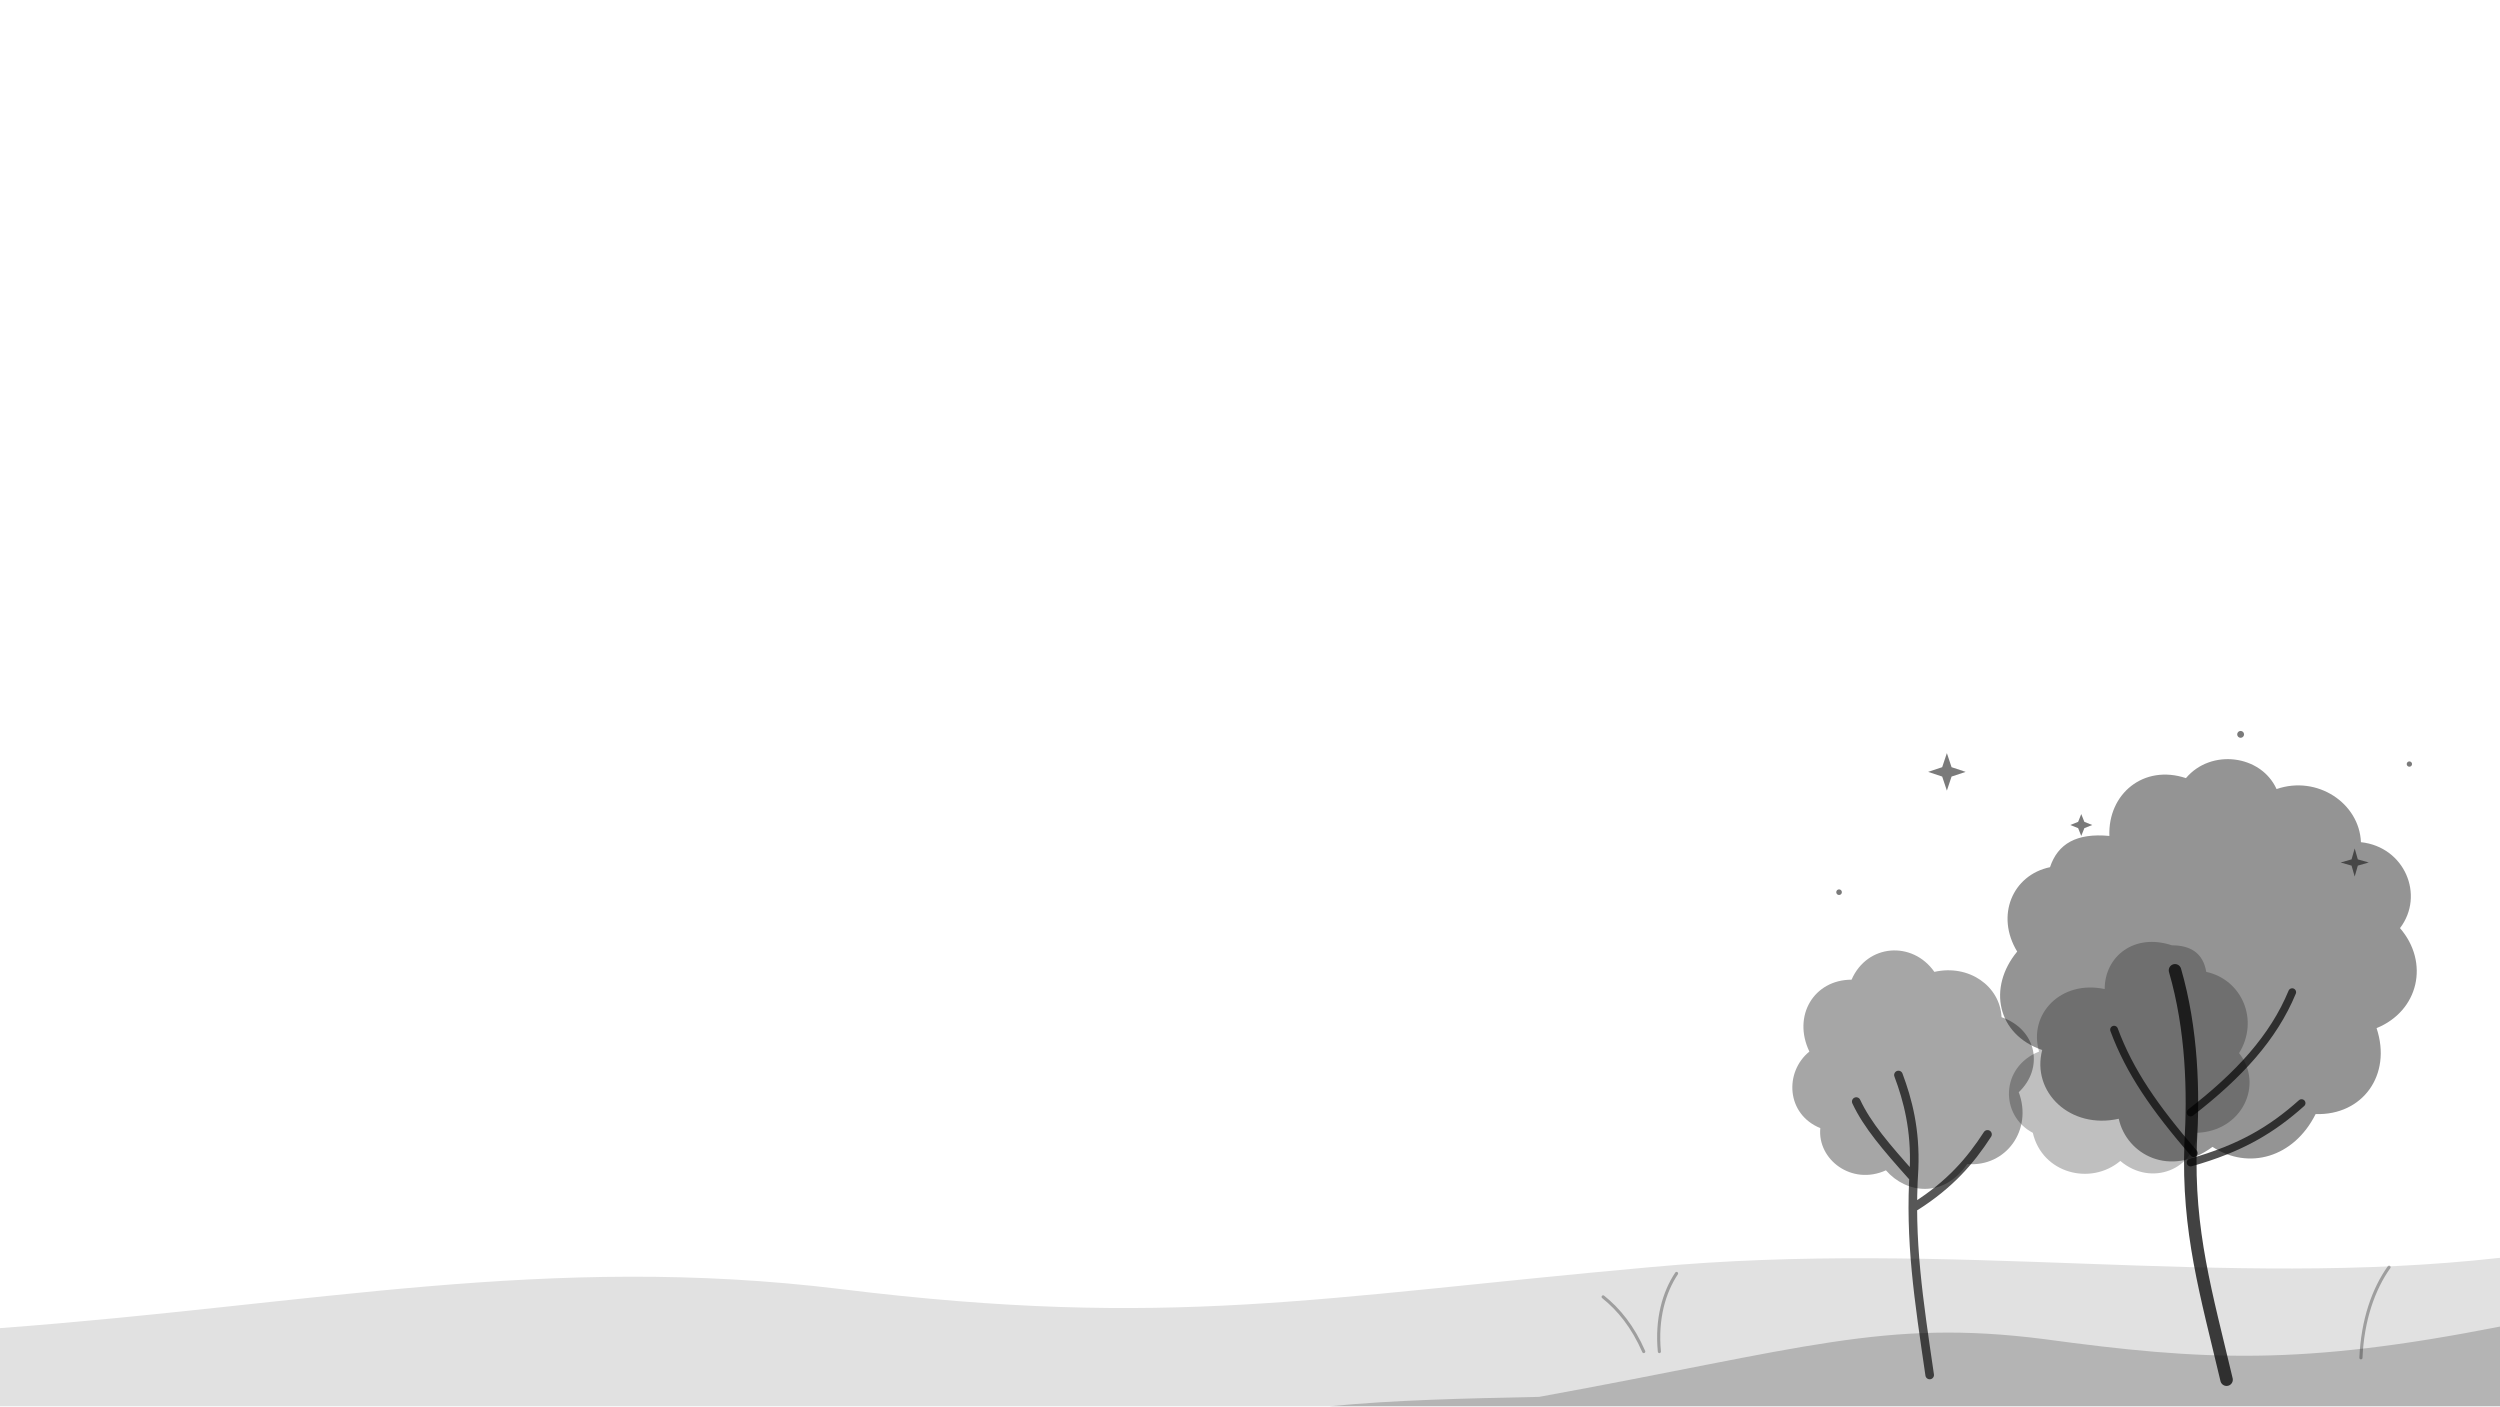
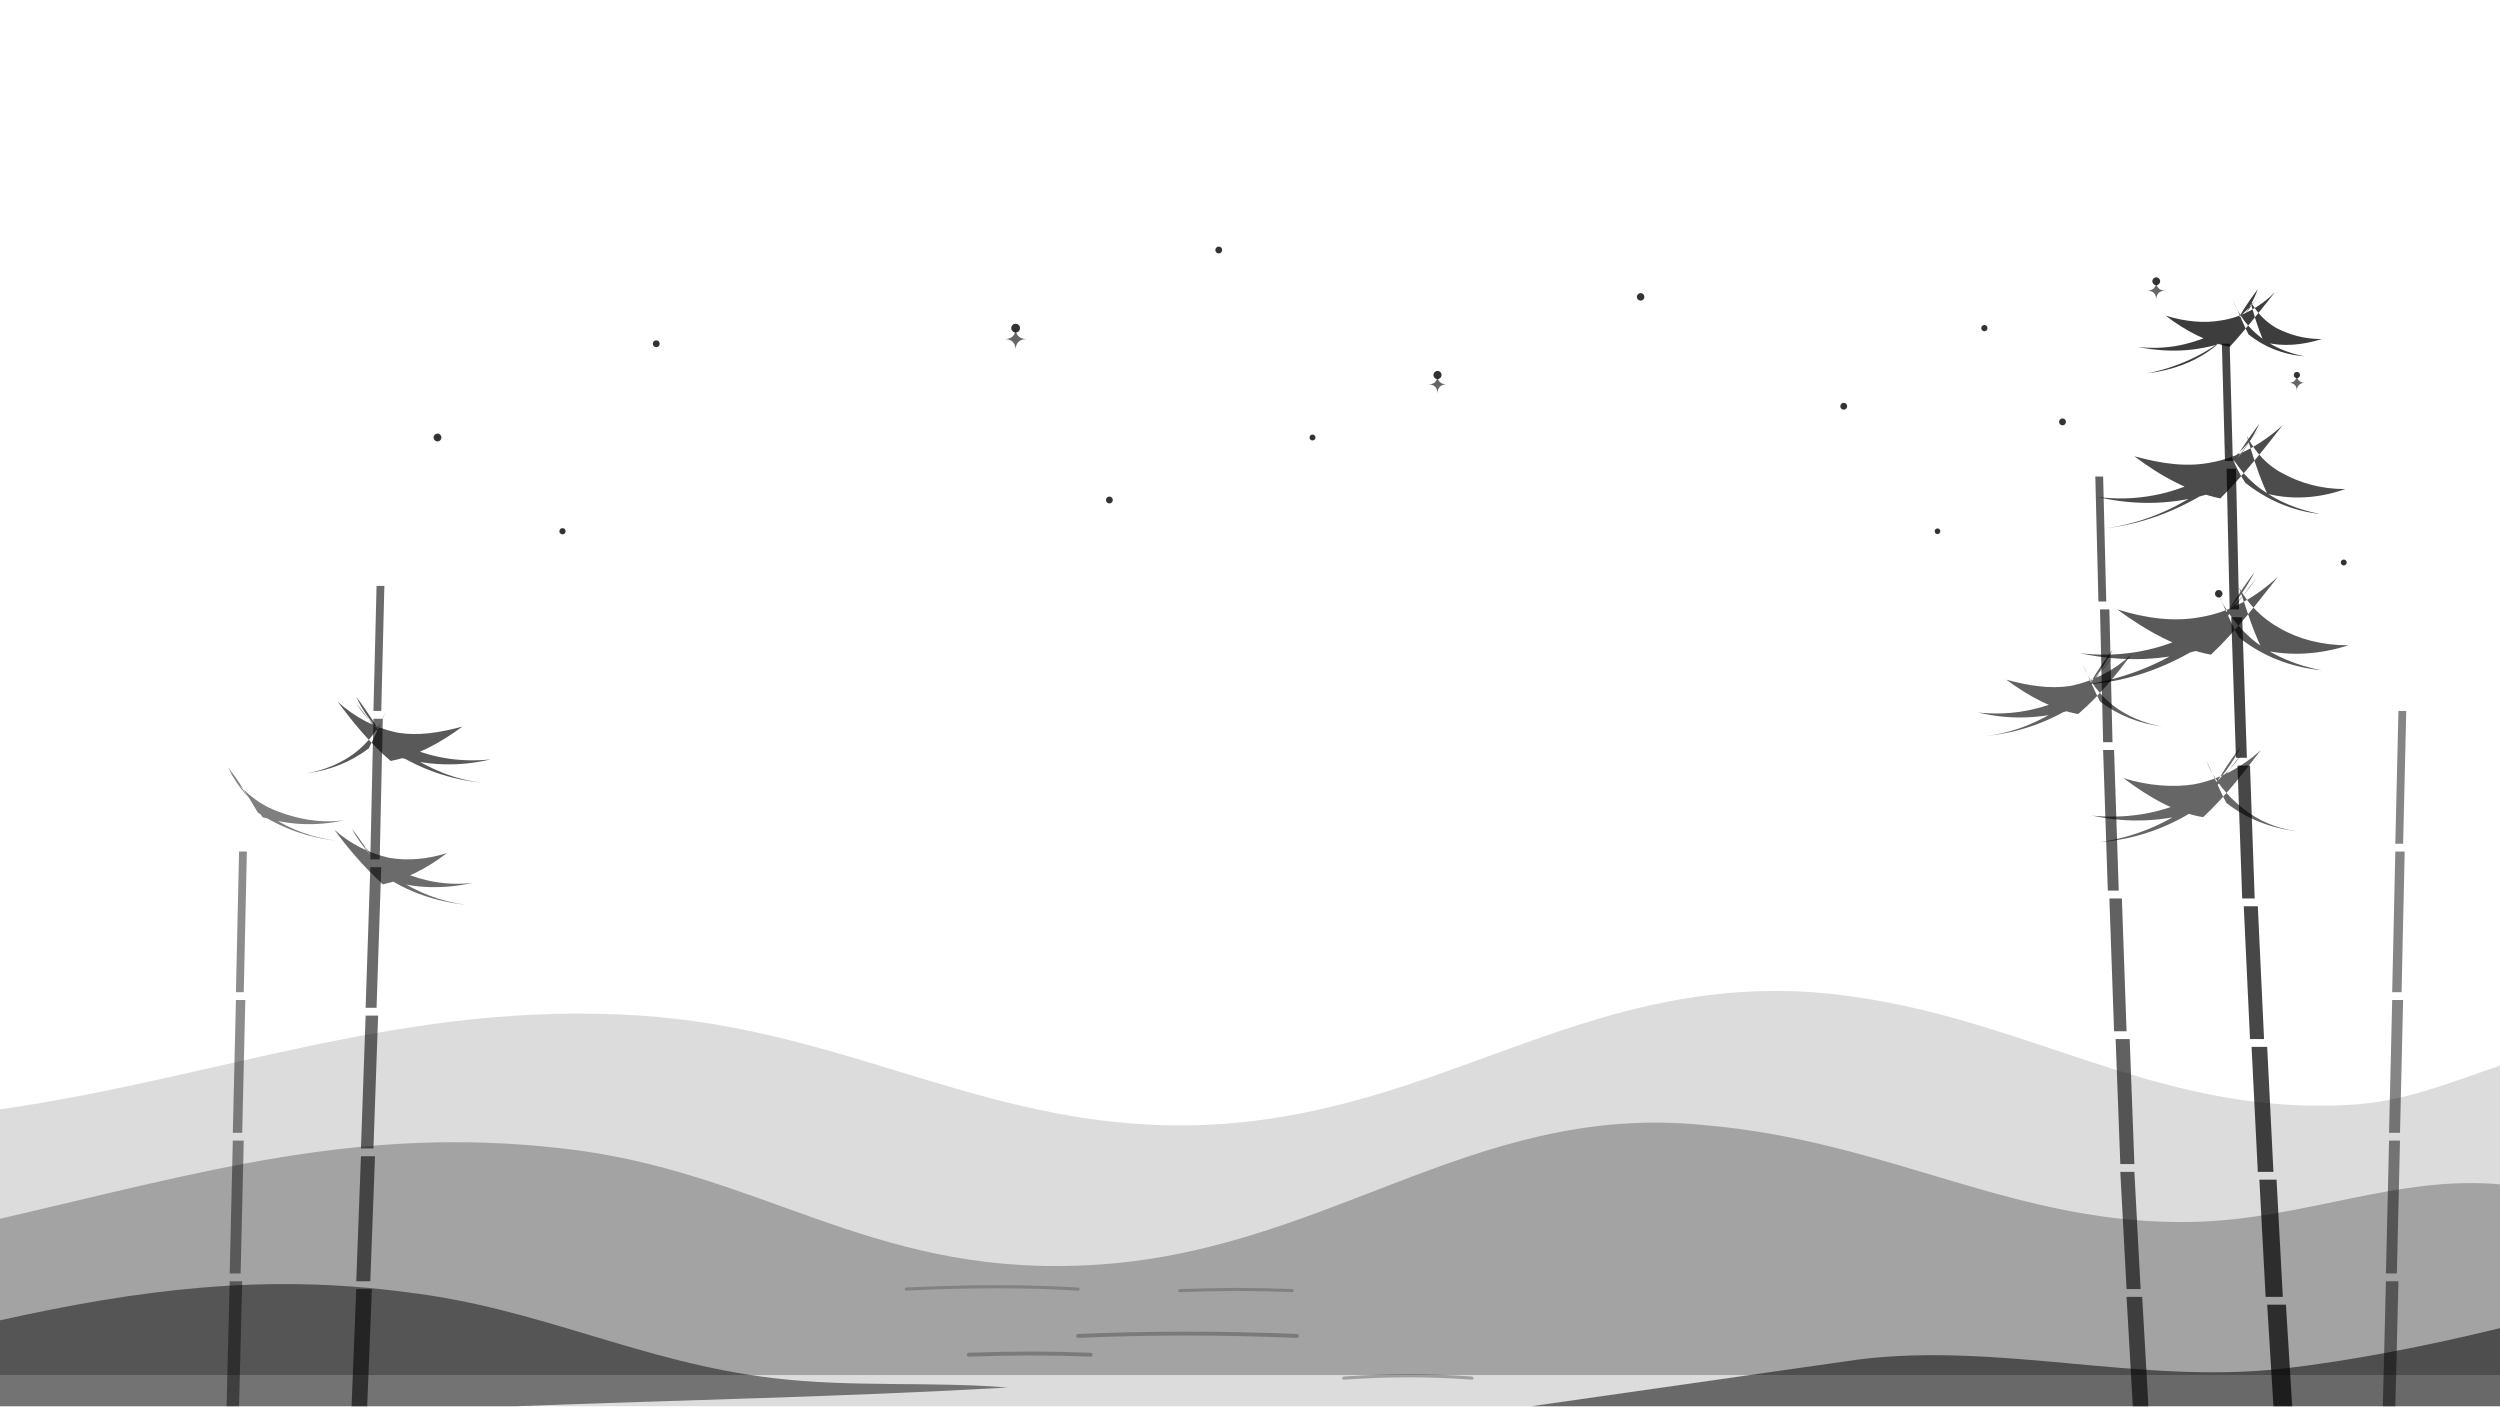
<svg xmlns="http://www.w3.org/2000/svg" viewBox="0 0 1600 900" fill="#000">
-   <g opacity=".52">
-     <path d="m1246 482 3 9 9 3-9 3-3 9-3-9-9-3 9-3Zm261 61 2 7 7 2-7 2-2 7-2-7-7-2 7-2Zm-175-22 2 5 5 2-5 2-2 5-2-5-5-2 5-2Z" />
-     <circle cx="1434" cy="470" r="2.2" />
-     <circle cx="1177" cy="571" r="1.8" />
-     <circle cx="1542" cy="489" r="1.7" />
+   <g opacity=".8">
+     <circle cx="1380" cy="180" r="2.5" />
+     <circle cx="1470" cy="240" r="2.0" />
+     <circle cx="1320" cy="270" r="2.2" />
+     <circle cx="1240" cy="340" r="1.8" />
+     <circle cx="1420" cy="380" r="2.4" />
+     <circle cx="1500" cy="360" r="1.9" />
+     <circle cx="1180" cy="260" r="2.2" />
+     <circle cx="1270" cy="210" r="2.0" />
+     <circle cx="650" cy="210" r="2.8" />
+     <circle cx="780" cy="160" r="2.2" />
+     <circle cx="920" cy="240" r="2.6" />
+     <circle cx="840" cy="280" r="1.9" />
+     <circle cx="710" cy="320" r="2.2" />
+     <circle cx="1050" cy="190" r="2.4" />
+     <circle cx="280" cy="280" r="2.5" />
+     <circle cx="360" cy="340" r="2.0" />
+     <circle cx="420" cy="220" r="2.2" />
  </g>
-   <path opacity=".12" d="M0 850c201-15 350-48 538-25 211 26 306 5 518-14 194-18 366 14 544-6v95H0Z" />
-   <path opacity=".2" d="M985 894c170-31 221-50 323-37 103 14 165 17 292-8v51H851c41-4 86-5 134-6Z" />
-   <path opacity=".42" d="M1350 535c-1-27 22-46 49-37 16-19 48-15 58 7 26-9 53 9 54 34 28 3 41 34 25 55 19 22 12 53-15 64 10 30-9 56-39 55-14 28-43 36-66 21-27 20-55 5-60-18-31 7-56-17-49-44-29-10-35-40-16-63-14-23-3-49 21-54 5-15 17-22 38-20Z" />
-   <path opacity=".25" d="M1390 605c-24-8-43 7-43 28-28-6-49 16-42 40-25 10-25 41-4 52 6 26 37 34 56 18 20 17 48 5 49-18 29-1 43-31 27-51 13-21 2-47-21-52-2-12-10-17-22-17Z" />
-   <path opacity=".35" d="M1158 673c-11-23 3-46 27-46 10-23 39-25 53-5 22-5 42 9 43 29 23 8 27 33 11 48 9 24-8 48-33 46-15 22-39 19-52 4-22 10-44-7-42-27-22-9-23-36-7-49Z" />
-   <g fill="none" stroke="#000" stroke-linecap="round" stroke-linejoin="round">
-     <path opacity=".74" stroke-width="8" d="M1425 883c-13-55-25-95-23-151 2-33 1-73-10-111" />
-     <path opacity=".68" stroke-width="5" d="M1404 738c-25-29-41-52-51-79m49 53c31-24 53-48 65-77m-65 109c32-9 52-21 71-38" />
-     <path opacity=".66" stroke-width="5.5" d="M1235 880c-7-48-13-86-10-132 1-25-4-44-10-60m9 65c-17-19-29-33-36-48m38 67c22-14 35-29 46-46" />
-     <path opacity=".3" stroke-width="2" d="M1062 865c-2-21 3-38 11-50m-21 50c-7-16-16-27-26-35m485 39c1-24 8-44 18-58" />
+   <g opacity=".6">
+     <path d="M1380 180c0 4 2 6 6 6c-4 0-6 2-6 6c0-4-2-6-6-6c4 0 6-2 6-6Z" />
+     <path d="M1470 240c0 3 2 5 5 5c-3 0-5 2-5 5c0-3-2-5-5-5c3 0 5-2 5-5Z" />
+     <path d="M650 210c0 4 2 7 7 7c-5 0-7 3-7 7c0-4-2-7-7-7c5 0 7-3 7-7Z" />
+     <path d="M920 240c0 4 2 6 6 6c-4 0-6 2-6 6c0-4-2-6-6-6c4 0 6-2 6-6Z" />
  </g>
+   <path opacity=".14" d="M0 710c140-20 260-70 410-60 135 9 225 75 360 70 150-6 240-95 390-85 130 10 215 80 345 72 35-2 65-15 95-25v218H0Z" />
+   <path opacity=".26" d="M0 780c130-30 230-60 360-45 125 14 195 80 330 75 155-5 250-105 400-90 120 10 200 65 315 62 70-2 130-30 195-24v122H0Z" />
+   <path opacity=".48" d="M0 845c90-20 170-30 260-18 85 10 150 45 235 55 50 6 100 2 150 6-105 6-210 8-315 12H0Z" />
+   <path opacity=".52" d="M980 900c70-10 140-20 210-30 90-11 180 16 270 6 45-5 95-15 140-26v50H980Z" />
+   <g fill="none" stroke="#000" stroke-linecap="round">
+     <path opacity=".20" stroke-width="2" d="M580 825c42-2 75-2 110 0m65 1c28-1 48-1 72 0" />
+     <path opacity=".25" stroke-width="2.5" d="M690 855c45-2 92-2 140 0m-210 12c28-1 52-1 78 0" />
+     <path opacity=".28" stroke-width="2" d="M860 882c28-2 56-2 82 0" />
+   </g>
+   <path opacity=".72" d="M1455 900l-4-65h12l4 65Zm-5-70l-4-75h11l4 75Zm-5-80l-4-80h10l4 80Zm-5-85l-4-85h9l4 85Zm-5-90l-3-85h8l3 85Zm-4-90l-3-90h7l3 90Zm-4-95l-2-90h6l2 90Zm-3-95l-2-75h5l2 75Z" />
+   <path opacity=".62" d="M1365 900l-4-70h10l4 70Zm-4-75l-4-75h9l4 75Zm-4-80l-3-80h9l3 80Zm-4-85l-3-85h8l3 85Zm-4-90l-3-90h7l3 90Zm-3-95l-2-85h6l2 85Zm-3-90l-2-80h5l2 80Z" />
+   <path opacity=".48" d="M1525 900l2-80h8l-2 80Zm2-85l2-85h7l-2 85Zm2-90l2-85h7l-2 85Zm2-90l2-90h6l-2 90Zm2-95l2-85h5l-2 85Z" />
+   <path opacity=".58" d="M225 900l3-75h10l-3 75Zm3-80l3-80h9l-3 80Zm3-85l3-85h8l-3 85Zm3-90l3-90h7l-3 90Zm3-95l2-90h6l-2 90Zm2-95l2-80h5l-2 80Z" />
+   <path opacity=".45" d="M145 900l2-80h8l-2 80Zm2-85l2-85h7l-2 85Zm2-90l2-85h6l-2 85Zm2-90l2-90h5l-2 90Z" />
+   <path opacity=".65" d="M250 480c18 12 38 19 59 21-18-2-34-9-48-18-15-10-26-22-33-37 7 9 14 20 22 34zm3 4c20 6 40 7 61 2-19 2-36-1-51-7-15-6-27-16-35-29 7 9 15 20 25 34zm-3 3c16-3 31-11 46-22-15 4-28 6-41 4-15-3-28-10-39-20 9 12 20 26 34 38zm-14-8c-12 9-25 14-40 16 12-2 23-7 31-13 9-7 16-16 20-27-3 7-7 16-11 24z" />
+   <path opacity=".58" d="M245 560c16 11 34 17 53 19-16-2-31-8-43-16-13-9-23-20-30-33 6 8 13 18 20 30zm3 3c18 6 36 6 55 2-17 2-32-1-46-7-13-5-24-14-31-26 6 8 13 18 22 31zm-3 3c14-3 28-10 41-20-13 4-25 5-37 3-13-3-25-9-35-18 8 11 18 23 31 35z" />
+   <path opacity=".50" d="M165 520c15 10 32 16 50 18-15-2-29-7-41-15-13-9-22-19-28-32 6 8 12 17 19 29zm3 3c17 5 34 6 52 2-16 2-30-1-43-6-13-5-23-14-30-25 6 8 13 17 21 29z" />
+   <path opacity=".76" d="M1426 215c-15 12-32 20-52 24 16-2 30-7 42-16 14-11 24-24 29-38-6 8-12 17-19 30zm-2 4c-18 6-36 7-56 3 17 2 32-1 46-7 13-6 24-15 32-26-6 8-14 18-22 30zm3 3c-14-3-28-10-41-20 13 4 25 5 36 3 13-2 25-9 34-18-8 10-18 23-29 35zm12-8c10 8 22 13 36 14-11-2-20-6-28-12-8-6-14-14-18-24 3 6 6 14 10 22zm10 5c12 3 24 2 37-2-12 0-21-3-29-7-7-4-13-10-17-18 2 8 5 18 9 27z" />
+   <path opacity=".70" d="M1420 310c-22 15-46 25-72 28 22-3 41-11 58-22 18-12 32-27 40-45-8 11-16 23-26 39zm-3 5c-24 8-49 9-75 3 23 3 44-1 62-9 18-8 32-20 42-35-8 11-18 24-29 41zm4 4c-19-4-38-14-55-27 18 5 34 7 49 4 17-3 33-12 46-24-11 14-24 31-40 47zm16-10c14 11 30 18 48 20-15-3-27-8-38-16-11-8-19-19-24-32 4 8 8 19 14 28zm14 7c16 4 33 3 50-3-16 0-29-4-40-10-10-5-18-14-23-24 3 10 7 24 13 37z" />
+   <path opacity=".65" d="M1414 410c-24 16-50 26-78 28 24-4 44-12 63-24 20-13 34-29 44-48-9 12-18 26-29 44zm-3 5c-26 8-52 9-80 3 24 3 47-1 67-10 19-8 35-21 46-38-9 12-20 26-33 45zm4 4c-21-4-41-15-60-29 19 6 37 8 53 5 19-3 36-13 50-26-12 15-26 34-43 50zm18-11c15 12 33 19 53 21-16-3-30-9-41-17-12-9-21-21-27-35 5 9 9 21 15 31zm15 8c18 4 36 3 55-3-17 0-32-4-44-11-11-6-20-15-26-26 4 11 8 26 15 40z" />
+   <path opacity=".60" d="M1410 515c-20 14-42 22-66 24 20-3 38-10 53-20 17-11 29-25 37-41-8 10-15 22-24 37zm-3 4c-22 7-45 8-68 3 21 2 40-1 57-8 16-7 30-18 39-32-8 10-17 22-28 37zm3 4c-18-3-35-13-51-25 16 5 32 6 45 4 16-3 31-11 43-22-10 13-22 29-37 43zm15-9c13 10 28 16 45 18-14-2-25-7-35-15-10-8-18-18-23-30 4 7 8 18 13 27z" />
+   <path opacity=".62" d="M1330 450c-18 12-38 19-59 21 18-2 34-9 48-18 15-10 26-22 33-37-7 9-14 20-22 34zm-3 4c-20 6-40 7-61 2 19 2 36-1 51-7 15-6 27-16 35-29-7 9-15 20-25 34zm3 3c-16-3-31-11-46-22 15 4 28 6 41 4 15-3 28-10 39-20-9 12-20 26-34 38zm14-8c12 9 25 14 40 16-12-2-23-7-31-13-9-7-16-16-20-27 3 7 7 16 11 24z" />
</svg>
